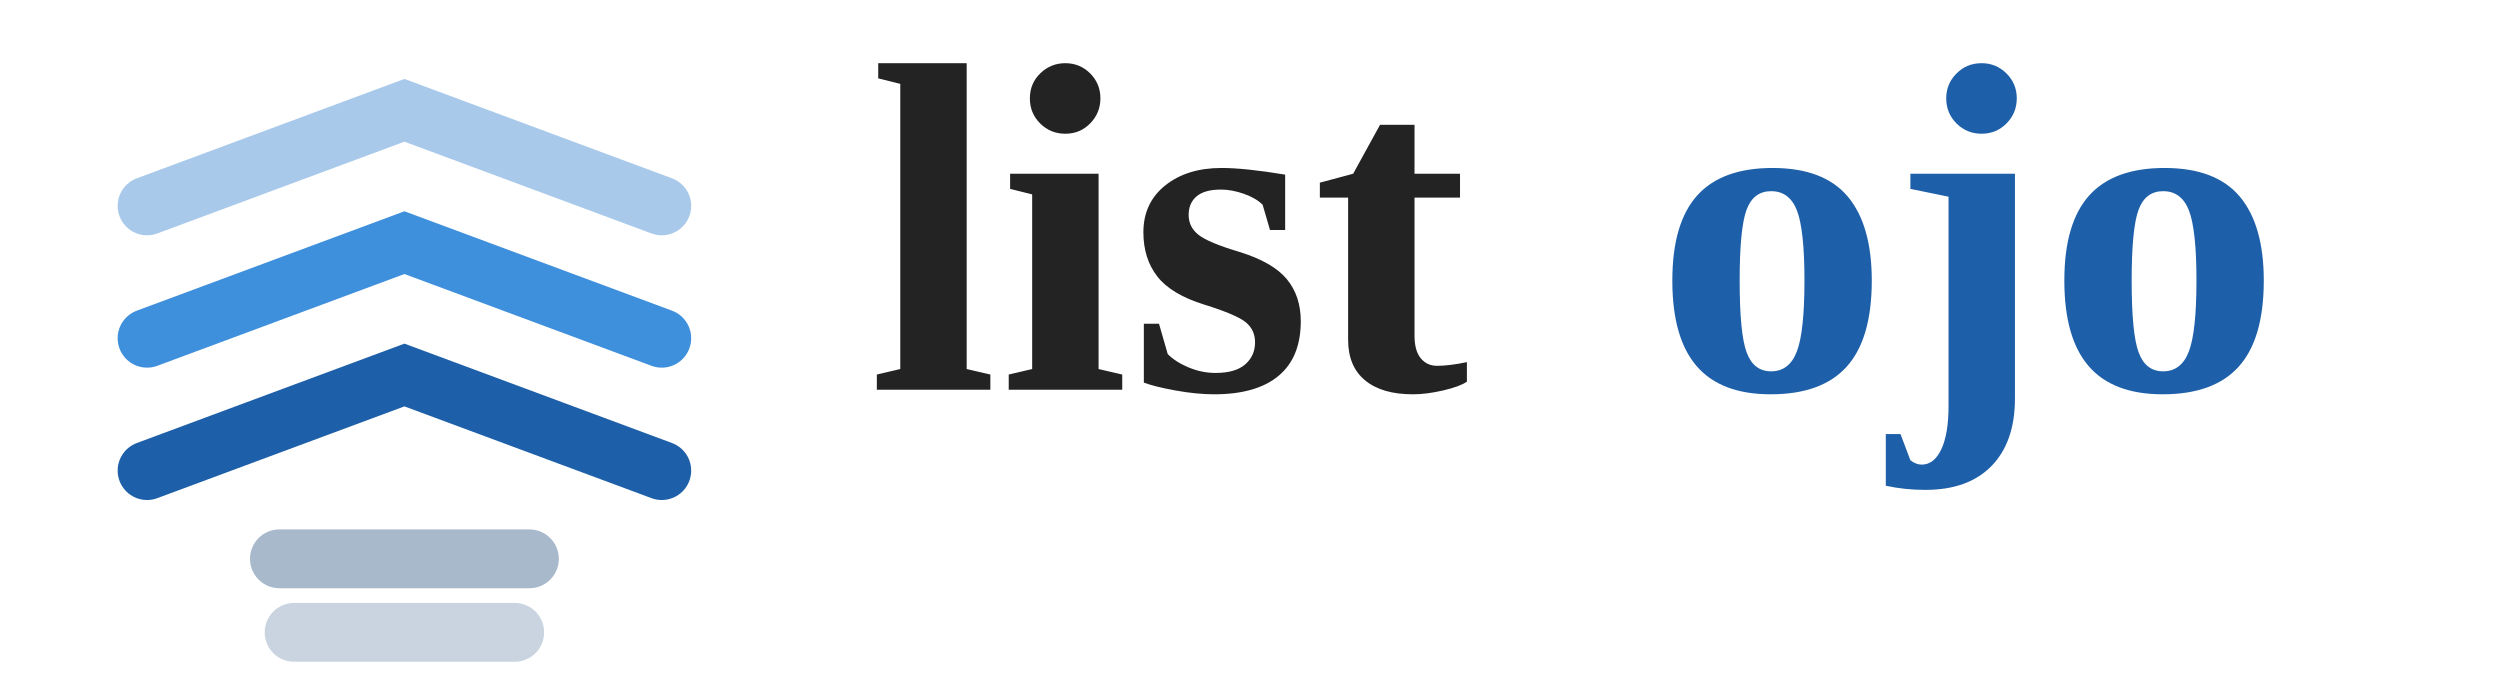
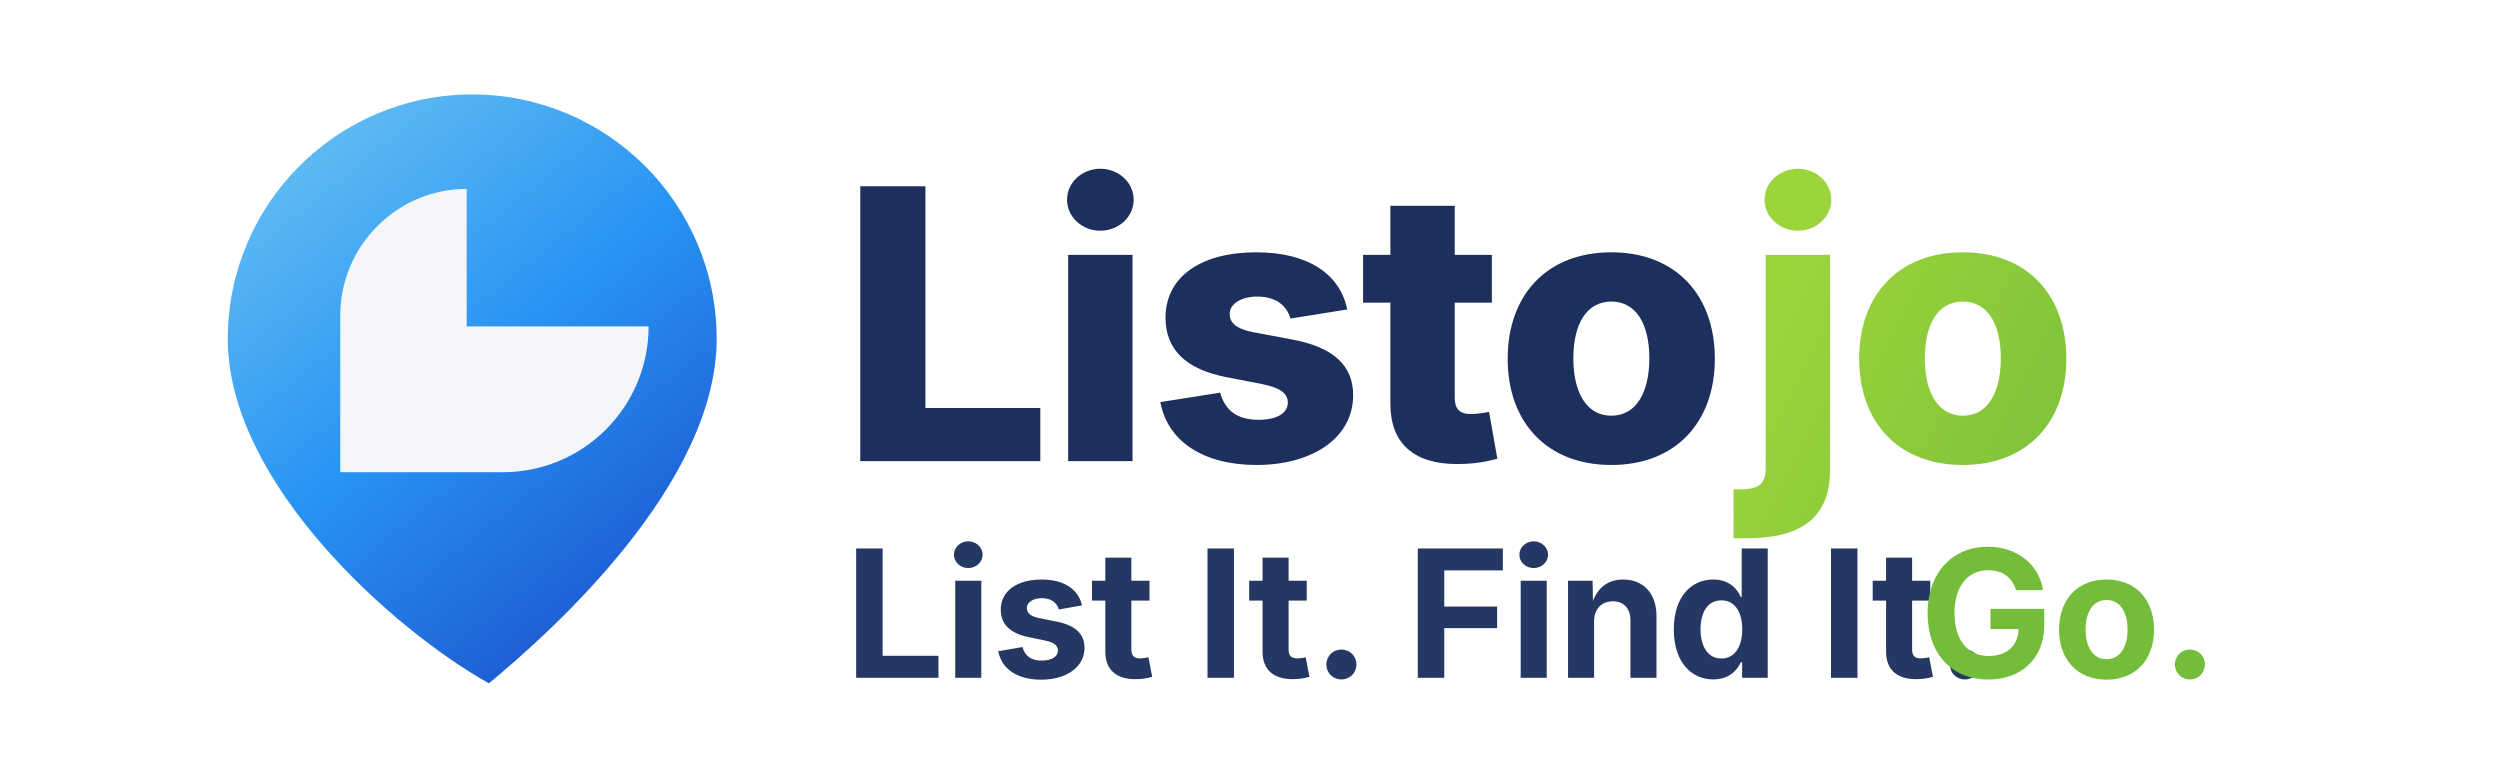
- <svg xmlns="http://www.w3.org/2000/svg" width="340" height="92" viewBox="0 0 340 92" fill="none">
-   <rect width="340" height="92" rx="10" fill="transparent" />
-   <g transform="translate(10,10)">
-     <path d="M10 18L45 5L80 18" stroke="#A8C9EA" stroke-width="8" stroke-linecap="round" />
-     <path d="M10 36L45 23L80 36" stroke="#3E8FDC" stroke-width="8" stroke-linecap="round" />
-     <path d="M10 54L45 41L80 54" stroke="#1D5FA8" stroke-width="8" stroke-linecap="round" />
-     <line x1="28" y1="66" x2="62" y2="66" stroke="#A8B9CC" stroke-width="8" stroke-linecap="round" />
-     <line x1="30" y1="76" x2="60" y2="76" stroke="#CAD4E0" stroke-width="8" stroke-linecap="round" />
-   </g>
-   <text x="118" y="53" font-size="64" font-family="Georgia, 'Times New Roman', serif" font-weight="700" fill="#232323">list</text>
-   <text x="225" y="53" font-size="64" font-family="Georgia, 'Times New Roman', serif" font-weight="700" fill="#1D5FA8">ojo</text>
+ <svg xmlns="http://www.w3.org/2000/svg" width="900" height="280" viewBox="0 0 900 280" fill="none">
+   <defs>
+     <linearGradient id="pinGrad" x1="92" y1="30" x2="260" y2="238" gradientUnits="userSpaceOnUse">
+       <stop stop-color="#6FC6F2" />
+       <stop offset="0.48" stop-color="#2894F3" />
+       <stop offset="1" stop-color="#1A45C7" />
+     </linearGradient>
+     <linearGradient id="greenGrad" x1="650" y1="86" x2="800" y2="162" gradientUnits="userSpaceOnUse">
+       <stop stop-color="#9CD43C" />
+       <stop offset="1" stop-color="#72BC3A" />
+     </linearGradient>
+   </defs>
+   <path d="M176 246C199 227 258 174 258 122C258 73.4 218.6 34 170 34C121.4 34 82 73.4 82 122C82 174 142 227 176 246Z" fill="url(#pinGrad)" />
+   <path d="M168 68C143 68 122.5 88.5 122.5 113.5V170H181C210 170 233.5 146.5 233.5 117.5H168V68Z" fill="#F4F6FA" />
+   <text x="302" y="166" fill="#1C2F5D" font-size="136" font-family="Inter, Arial, sans-serif" font-weight="800" letter-spacing="-2">Listo</text>
+   <text x="628" y="166" fill="url(#greenGrad)" font-size="136" font-family="Inter, Arial, sans-serif" font-weight="800" letter-spacing="-2">jo</text>
+   <text x="304" y="244" fill="#243863" font-size="64" font-family="Inter, Arial, sans-serif" font-weight="700" letter-spacing="-0.3">List It. Find It.</text>
+   <text x="691" y="244" fill="#74BD3B" font-size="64" font-family="Inter, Arial, sans-serif" font-weight="700" letter-spacing="-0.3">Go.</text>
</svg>
